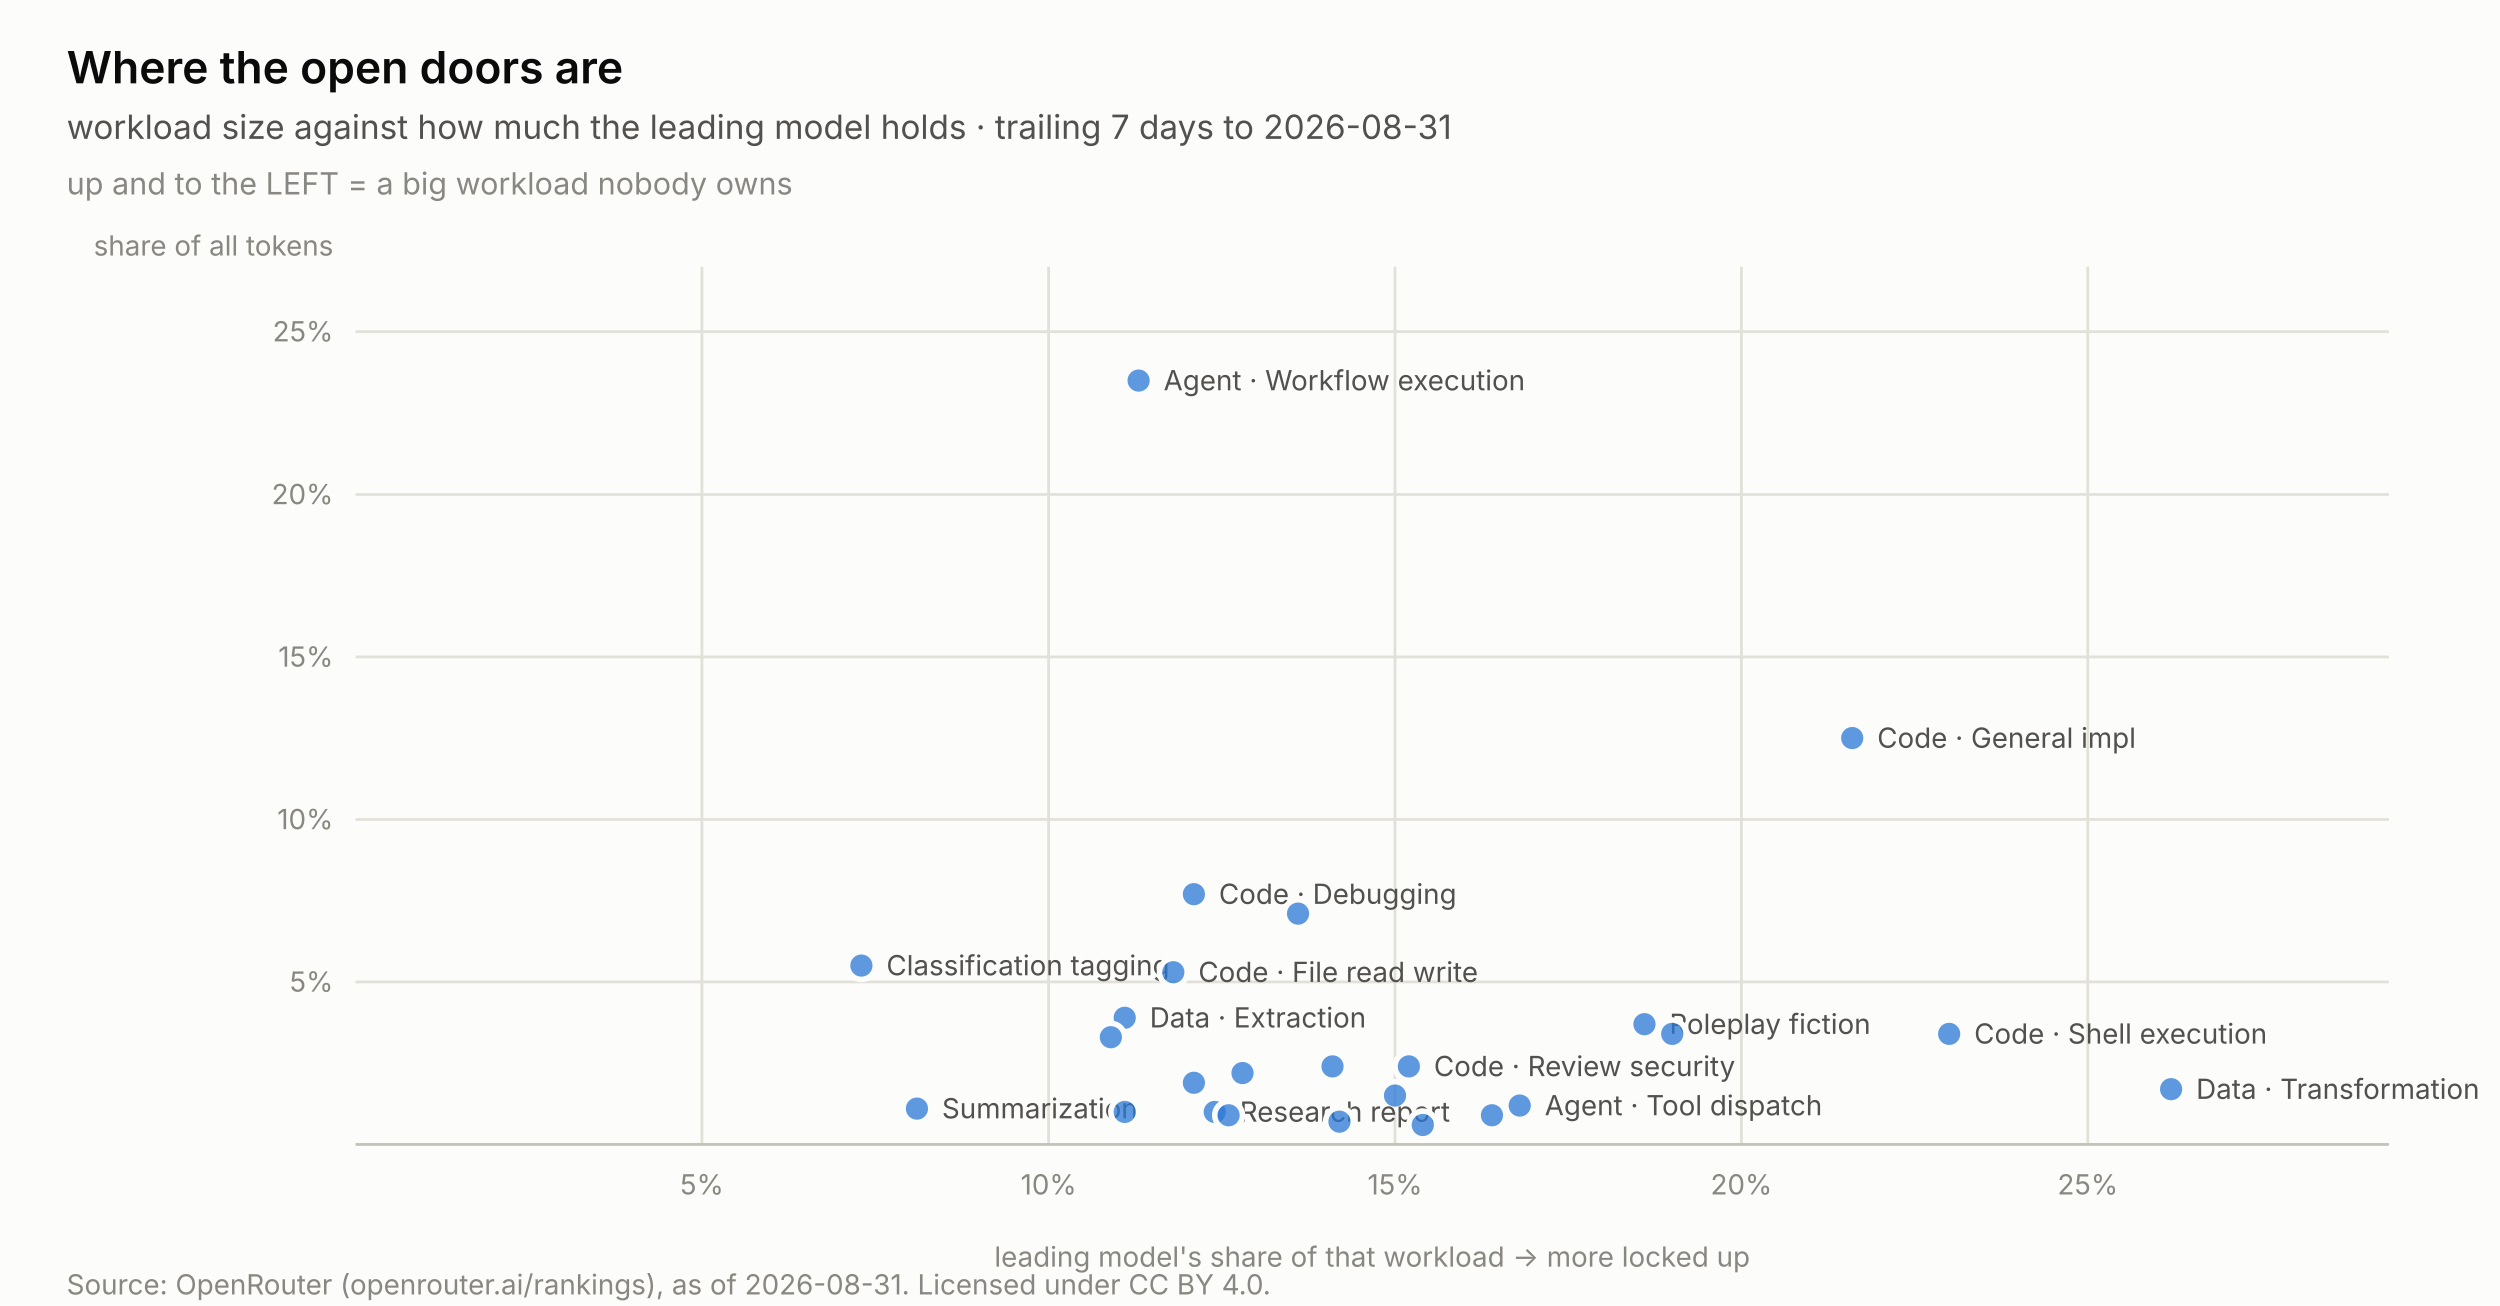
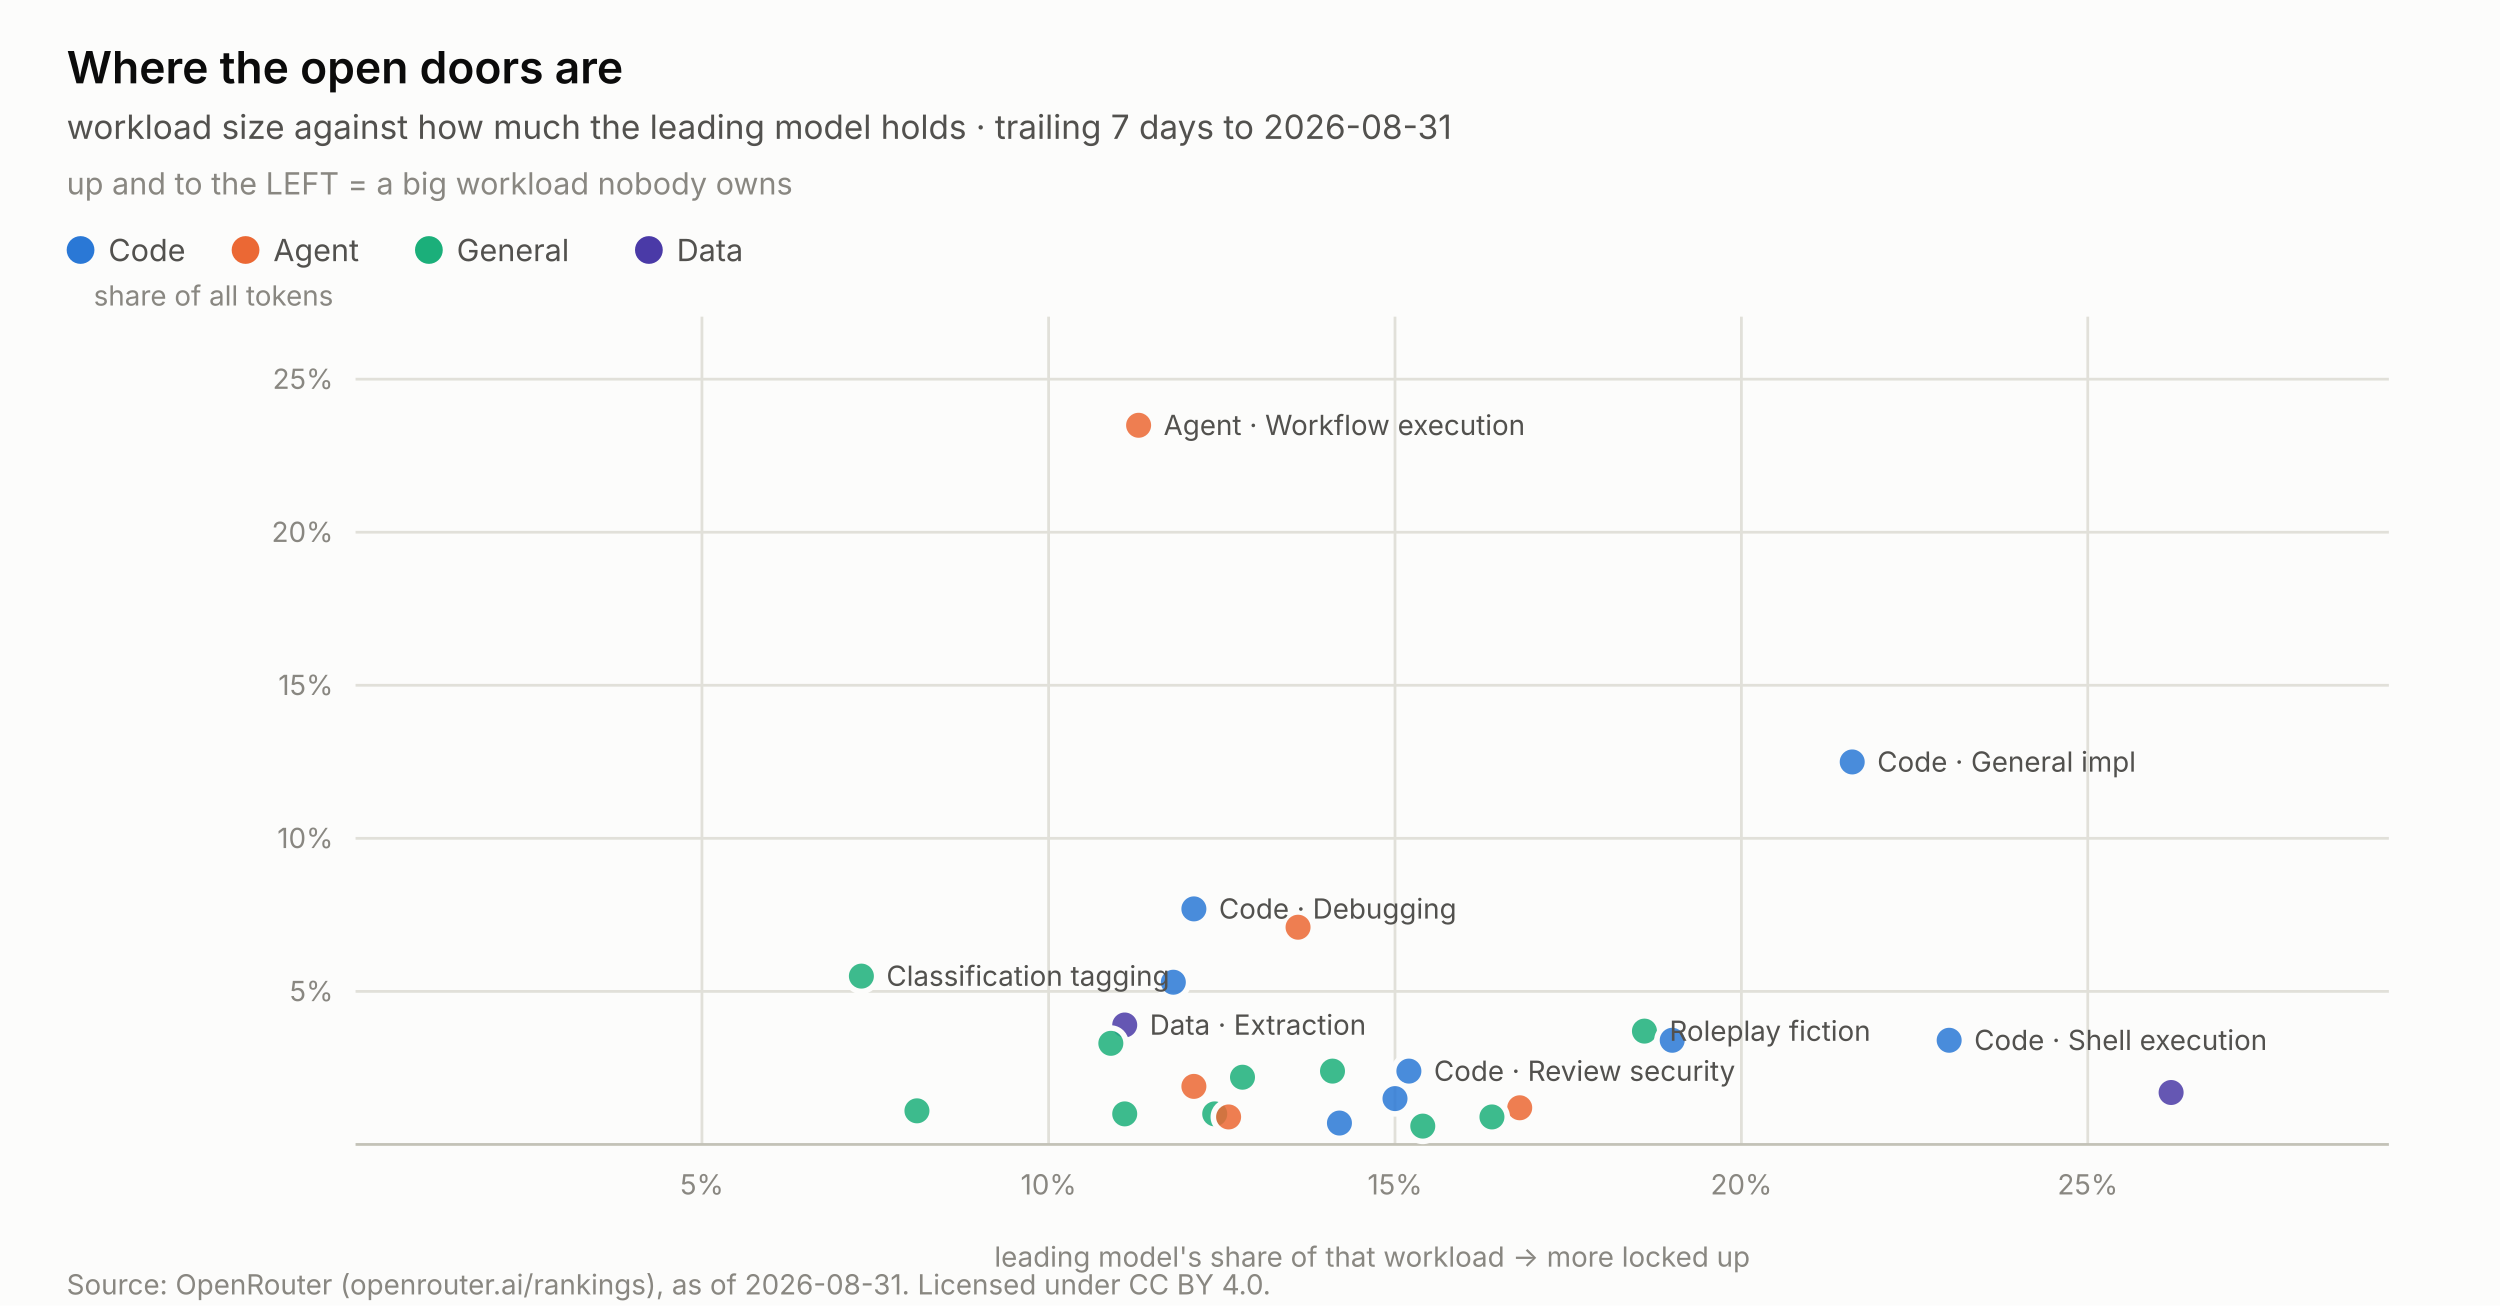
<svg xmlns="http://www.w3.org/2000/svg" width="900.0" height="470.0" viewBox="0 0 900.0 470.0" role="img" aria-label="Where the open doors are">
  <rect width="900.0" height="470.0" fill="#fcfcfb" />
  <text x="24.0" y="30.0" font-family="system-ui, -apple-system, &quot;Segoe UI&quot;, sans-serif" font-size="16" fill="#0b0b0b" text-anchor="start" font-weight="600" style="">Where the open doors are</text>
  <text x="24.0" y="50.0" font-family="system-ui, -apple-system, &quot;Segoe UI&quot;, sans-serif" font-size="12" fill="#52514e" text-anchor="start" font-weight="normal" style="">workload size against how much the leading model holds · trailing 7 days to 2026-08-31</text>
  <text x="24.0" y="70.0" font-family="system-ui, -apple-system, &quot;Segoe UI&quot;, sans-serif" font-size="11" fill="#898781" text-anchor="start" font-weight="normal" style="">up and to the LEFT = a big workload nobody owns</text>
-   <line x1="252.7" y1="96.0" x2="252.7" y2="412.0" stroke="#e1e0d9" stroke-width="1" />
+   <circle cx="29.0" cy="90" r="5" fill="#2a78d6" />
+   <text x="39.0" y="94.0" font-family="system-ui, -apple-system, &quot;Segoe UI&quot;, sans-serif" font-size="11" fill="#52514e" text-anchor="start" font-weight="normal" style="">Code</text>
+   <circle cx="88.4" cy="90" r="5" fill="#eb6834" />
+   <text x="98.4" y="94.0" font-family="system-ui, -apple-system, &quot;Segoe UI&quot;, sans-serif" font-size="11" fill="#52514e" text-anchor="start" font-weight="normal" style="">Agent</text>
+   <circle cx="154.4" cy="90" r="5" fill="#1baf7a" />
+   <text x="164.4" y="94.0" font-family="system-ui, -apple-system, &quot;Segoe UI&quot;, sans-serif" font-size="11" fill="#52514e" text-anchor="start" font-weight="normal" style="">General</text>
+   <circle cx="233.6" cy="90" r="5" fill="#4a3aa7" />
+   <text x="243.6" y="94.0" font-family="system-ui, -apple-system, &quot;Segoe UI&quot;, sans-serif" font-size="11" fill="#52514e" text-anchor="start" font-weight="normal" style="">Data</text>
+   <line x1="252.7" y1="114.0" x2="252.7" y2="412.0" stroke="#e1e0d9" stroke-width="1" />
  <text x="252.7" y="430.0" font-family="system-ui, -apple-system, &quot;Segoe UI&quot;, sans-serif" font-size="10" fill="#898781" text-anchor="middle" font-weight="normal" style="font-variant-numeric: tabular-nums;">5%</text>
-   <line x1="377.5" y1="96.0" x2="377.5" y2="412.0" stroke="#e1e0d9" stroke-width="1" />
+   <line x1="377.5" y1="114.0" x2="377.5" y2="412.0" stroke="#e1e0d9" stroke-width="1" />
  <text x="377.5" y="430.0" font-family="system-ui, -apple-system, &quot;Segoe UI&quot;, sans-serif" font-size="10" fill="#898781" text-anchor="middle" font-weight="normal" style="font-variant-numeric: tabular-nums;">10%</text>
-   <line x1="502.2" y1="96.0" x2="502.2" y2="412.0" stroke="#e1e0d9" stroke-width="1" />
+   <line x1="502.2" y1="114.0" x2="502.2" y2="412.0" stroke="#e1e0d9" stroke-width="1" />
  <text x="502.2" y="430.0" font-family="system-ui, -apple-system, &quot;Segoe UI&quot;, sans-serif" font-size="10" fill="#898781" text-anchor="middle" font-weight="normal" style="font-variant-numeric: tabular-nums;">15%</text>
-   <line x1="626.9" y1="96.0" x2="626.9" y2="412.0" stroke="#e1e0d9" stroke-width="1" />
+   <line x1="626.9" y1="114.0" x2="626.9" y2="412.0" stroke="#e1e0d9" stroke-width="1" />
  <text x="626.9" y="430.0" font-family="system-ui, -apple-system, &quot;Segoe UI&quot;, sans-serif" font-size="10" fill="#898781" text-anchor="middle" font-weight="normal" style="font-variant-numeric: tabular-nums;">20%</text>
-   <line x1="751.6" y1="96.0" x2="751.6" y2="412.0" stroke="#e1e0d9" stroke-width="1" />
+   <line x1="751.6" y1="114.0" x2="751.6" y2="412.0" stroke="#e1e0d9" stroke-width="1" />
  <text x="751.6" y="430.0" font-family="system-ui, -apple-system, &quot;Segoe UI&quot;, sans-serif" font-size="10" fill="#898781" text-anchor="middle" font-weight="normal" style="font-variant-numeric: tabular-nums;">25%</text>
-   <line x1="128.0" y1="353.5" x2="860.0" y2="353.5" stroke="#e1e0d9" stroke-width="1" />
-   <text x="120.0" y="357.0" font-family="system-ui, -apple-system, &quot;Segoe UI&quot;, sans-serif" font-size="10" fill="#898781" text-anchor="end" font-weight="normal" style="font-variant-numeric: tabular-nums;">5%</text>
-   <line x1="128.0" y1="295.0" x2="860.0" y2="295.0" stroke="#e1e0d9" stroke-width="1" />
-   <text x="120.0" y="298.5" font-family="system-ui, -apple-system, &quot;Segoe UI&quot;, sans-serif" font-size="10" fill="#898781" text-anchor="end" font-weight="normal" style="font-variant-numeric: tabular-nums;">10%</text>
-   <line x1="128.0" y1="236.5" x2="860.0" y2="236.5" stroke="#e1e0d9" stroke-width="1" />
-   <text x="120.0" y="240.0" font-family="system-ui, -apple-system, &quot;Segoe UI&quot;, sans-serif" font-size="10" fill="#898781" text-anchor="end" font-weight="normal" style="font-variant-numeric: tabular-nums;">15%</text>
-   <line x1="128.0" y1="178.0" x2="860.0" y2="178.0" stroke="#e1e0d9" stroke-width="1" />
-   <text x="120.0" y="181.5" font-family="system-ui, -apple-system, &quot;Segoe UI&quot;, sans-serif" font-size="10" fill="#898781" text-anchor="end" font-weight="normal" style="font-variant-numeric: tabular-nums;">20%</text>
-   <line x1="128.0" y1="119.4" x2="860.0" y2="119.4" stroke="#e1e0d9" stroke-width="1" />
-   <text x="120.0" y="122.9" font-family="system-ui, -apple-system, &quot;Segoe UI&quot;, sans-serif" font-size="10" fill="#898781" text-anchor="end" font-weight="normal" style="font-variant-numeric: tabular-nums;">25%</text>
-   <text x="120.0" y="92.0" font-family="system-ui, -apple-system, &quot;Segoe UI&quot;, sans-serif" font-size="10" fill="#898781" text-anchor="end" font-weight="normal" style="">share of all tokens</text>
+   <line x1="128.0" y1="356.9" x2="860.0" y2="356.9" stroke="#e1e0d9" stroke-width="1" />
+   <text x="120.0" y="360.4" font-family="system-ui, -apple-system, &quot;Segoe UI&quot;, sans-serif" font-size="10" fill="#898781" text-anchor="end" font-weight="normal" style="font-variant-numeric: tabular-nums;">5%</text>
+   <line x1="128.0" y1="301.8" x2="860.0" y2="301.8" stroke="#e1e0d9" stroke-width="1" />
+   <text x="120.0" y="305.3" font-family="system-ui, -apple-system, &quot;Segoe UI&quot;, sans-serif" font-size="10" fill="#898781" text-anchor="end" font-weight="normal" style="font-variant-numeric: tabular-nums;">10%</text>
+   <line x1="128.0" y1="246.7" x2="860.0" y2="246.7" stroke="#e1e0d9" stroke-width="1" />
+   <text x="120.0" y="250.2" font-family="system-ui, -apple-system, &quot;Segoe UI&quot;, sans-serif" font-size="10" fill="#898781" text-anchor="end" font-weight="normal" style="font-variant-numeric: tabular-nums;">15%</text>
+   <line x1="128.0" y1="191.6" x2="860.0" y2="191.6" stroke="#e1e0d9" stroke-width="1" />
+   <text x="120.0" y="195.1" font-family="system-ui, -apple-system, &quot;Segoe UI&quot;, sans-serif" font-size="10" fill="#898781" text-anchor="end" font-weight="normal" style="font-variant-numeric: tabular-nums;">20%</text>
+   <line x1="128.0" y1="136.5" x2="860.0" y2="136.5" stroke="#e1e0d9" stroke-width="1" />
+   <text x="120.0" y="140.0" font-family="system-ui, -apple-system, &quot;Segoe UI&quot;, sans-serif" font-size="10" fill="#898781" text-anchor="end" font-weight="normal" style="font-variant-numeric: tabular-nums;">25%</text>
+   <text x="120.0" y="110.0" font-family="system-ui, -apple-system, &quot;Segoe UI&quot;, sans-serif" font-size="10" fill="#898781" text-anchor="end" font-weight="normal" style="">share of all tokens</text>
  <text x="494.0" y="456.0" font-family="system-ui, -apple-system, &quot;Segoe UI&quot;, sans-serif" font-size="10" fill="#898781" text-anchor="middle" font-weight="normal" style="">leading model's share of that workload →  more locked up</text>
  <line x1="128.0" y1="412.0" x2="860.0" y2="412.0" stroke="#c3c2b7" stroke-width="1" />
-   <circle cx="409.9" cy="137.0" r="5" fill="#2a78d6" fill-opacity="0.75" stroke="#fcfcfb" stroke-width="2" />
-   <text x="418.9" y="140.5" font-family="system-ui, -apple-system, &quot;Segoe UI&quot;, sans-serif" font-size="10" fill="#52514e" text-anchor="start" font-weight="normal" style="">Agent · Workflow execution</text>
-   <circle cx="666.8" cy="265.7" r="5" fill="#2a78d6" fill-opacity="0.75" stroke="#fcfcfb" stroke-width="2" />
-   <text x="675.8" y="269.2" font-family="system-ui, -apple-system, &quot;Segoe UI&quot;, sans-serif" font-size="10" fill="#52514e" text-anchor="start" font-weight="normal" style="">Code · General impl</text>
-   <circle cx="429.8" cy="321.9" r="5" fill="#2a78d6" fill-opacity="0.75" stroke="#fcfcfb" stroke-width="2" />
-   <text x="438.8" y="325.4" font-family="system-ui, -apple-system, &quot;Segoe UI&quot;, sans-serif" font-size="10" fill="#52514e" text-anchor="start" font-weight="normal" style="">Code · Debugging</text>
-   <circle cx="467.3" cy="328.9" r="5" fill="#2a78d6" fill-opacity="0.75" stroke="#fcfcfb" stroke-width="2" />
-   <circle cx="310.1" cy="347.6" r="5" fill="#2a78d6" fill-opacity="0.75" stroke="#fcfcfb" stroke-width="2" />
-   <text x="319.1" y="351.1" font-family="system-ui, -apple-system, &quot;Segoe UI&quot;, sans-serif" font-size="10" fill="#52514e" text-anchor="start" font-weight="normal" style="">Classification tagging</text>
-   <circle cx="422.4" cy="350.0" r="5" fill="#2a78d6" fill-opacity="0.75" stroke="#fcfcfb" stroke-width="2" />
-   <text x="431.4" y="353.5" font-family="system-ui, -apple-system, &quot;Segoe UI&quot;, sans-serif" font-size="10" fill="#52514e" text-anchor="start" font-weight="normal" style="">Code · File read write</text>
-   <circle cx="404.9" cy="366.4" r="5" fill="#2a78d6" fill-opacity="0.75" stroke="#fcfcfb" stroke-width="2" />
-   <text x="413.9" y="369.9" font-family="system-ui, -apple-system, &quot;Segoe UI&quot;, sans-serif" font-size="10" fill="#52514e" text-anchor="start" font-weight="normal" style="">Data · Extraction</text>
-   <circle cx="592.0" cy="368.7" r="5" fill="#2a78d6" fill-opacity="0.75" stroke="#fcfcfb" stroke-width="2" />
-   <text x="601.0" y="372.2" font-family="system-ui, -apple-system, &quot;Segoe UI&quot;, sans-serif" font-size="10" fill="#52514e" text-anchor="start" font-weight="normal" style="">Roleplay fiction</text>
-   <circle cx="602.0" cy="372.2" r="5" fill="#2a78d6" fill-opacity="0.75" stroke="#fcfcfb" stroke-width="2" />
-   <circle cx="701.7" cy="372.2" r="5" fill="#2a78d6" fill-opacity="0.75" stroke="#fcfcfb" stroke-width="2" />
-   <text x="710.7" y="375.7" font-family="system-ui, -apple-system, &quot;Segoe UI&quot;, sans-serif" font-size="10" fill="#52514e" text-anchor="start" font-weight="normal" style="">Code · Shell execution</text>
-   <circle cx="399.9" cy="373.4" r="5" fill="#2a78d6" fill-opacity="0.75" stroke="#fcfcfb" stroke-width="2" />
-   <circle cx="507.2" cy="383.9" r="5" fill="#2a78d6" fill-opacity="0.75" stroke="#fcfcfb" stroke-width="2" />
-   <text x="516.2" y="387.4" font-family="system-ui, -apple-system, &quot;Segoe UI&quot;, sans-serif" font-size="10" fill="#52514e" text-anchor="start" font-weight="normal" style="">Code · Review security</text>
-   <circle cx="479.7" cy="383.9" r="5" fill="#2a78d6" fill-opacity="0.75" stroke="#fcfcfb" stroke-width="2" />
-   <circle cx="447.3" cy="386.3" r="5" fill="#2a78d6" fill-opacity="0.75" stroke="#fcfcfb" stroke-width="2" />
-   <circle cx="429.8" cy="389.8" r="5" fill="#2a78d6" fill-opacity="0.75" stroke="#fcfcfb" stroke-width="2" />
-   <circle cx="781.6" cy="392.1" r="5" fill="#2a78d6" fill-opacity="0.75" stroke="#fcfcfb" stroke-width="2" />
-   <text x="790.6" y="395.6" font-family="system-ui, -apple-system, &quot;Segoe UI&quot;, sans-serif" font-size="10" fill="#52514e" text-anchor="start" font-weight="normal" style="">Data · Transformation</text>
-   <circle cx="502.2" cy="394.4" r="5" fill="#2a78d6" fill-opacity="0.75" stroke="#fcfcfb" stroke-width="2" />
-   <circle cx="547.1" cy="398.0" r="5" fill="#2a78d6" fill-opacity="0.75" stroke="#fcfcfb" stroke-width="2" />
-   <text x="556.1" y="401.5" font-family="system-ui, -apple-system, &quot;Segoe UI&quot;, sans-serif" font-size="10" fill="#52514e" text-anchor="start" font-weight="normal" style="">Agent · Tool dispatch</text>
-   <circle cx="330.1" cy="399.1" r="5" fill="#2a78d6" fill-opacity="0.75" stroke="#fcfcfb" stroke-width="2" />
-   <text x="339.1" y="402.6" font-family="system-ui, -apple-system, &quot;Segoe UI&quot;, sans-serif" font-size="10" fill="#52514e" text-anchor="start" font-weight="normal" style="">Summarization</text>
-   <circle cx="404.9" cy="400.3" r="5" fill="#2a78d6" fill-opacity="0.75" stroke="#fcfcfb" stroke-width="2" />
-   <circle cx="437.3" cy="400.3" r="5" fill="#2a78d6" fill-opacity="0.75" stroke="#fcfcfb" stroke-width="2" />
-   <text x="446.3" y="403.8" font-family="system-ui, -apple-system, &quot;Segoe UI&quot;, sans-serif" font-size="10" fill="#52514e" text-anchor="start" font-weight="normal" style="">Research report</text>
-   <circle cx="442.3" cy="401.5" r="5" fill="#2a78d6" fill-opacity="0.75" stroke="#fcfcfb" stroke-width="2" />
-   <circle cx="537.1" cy="401.5" r="5" fill="#2a78d6" fill-opacity="0.75" stroke="#fcfcfb" stroke-width="2" />
-   <circle cx="482.2" cy="403.8" r="5" fill="#2a78d6" fill-opacity="0.75" stroke="#fcfcfb" stroke-width="2" />
-   <circle cx="512.2" cy="405.0" r="5" fill="#2a78d6" fill-opacity="0.75" stroke="#fcfcfb" stroke-width="2" />
+   <circle cx="409.9" cy="153.1" r="5.5" fill="#eb6834" fill-opacity="0.85" stroke="#fcfcfb" stroke-width="2" />
+   <circle cx="666.8" cy="274.3" r="5.5" fill="#2a78d6" fill-opacity="0.85" stroke="#fcfcfb" stroke-width="2" />
+   <circle cx="429.8" cy="327.2" r="5.5" fill="#2a78d6" fill-opacity="0.85" stroke="#fcfcfb" stroke-width="2" />
+   <circle cx="467.3" cy="333.8" r="5.5" fill="#eb6834" fill-opacity="0.85" stroke="#fcfcfb" stroke-width="2" />
+   <circle cx="310.1" cy="351.4" r="5.5" fill="#1baf7a" fill-opacity="0.85" stroke="#fcfcfb" stroke-width="2" />
+   <circle cx="422.4" cy="353.6" r="5.5" fill="#2a78d6" fill-opacity="0.85" stroke="#fcfcfb" stroke-width="2" />
+   <circle cx="404.9" cy="369.0" r="5.5" fill="#4a3aa7" fill-opacity="0.85" stroke="#fcfcfb" stroke-width="2" />
+   <circle cx="592.0" cy="371.2" r="5.5" fill="#1baf7a" fill-opacity="0.85" stroke="#fcfcfb" stroke-width="2" />
+   <circle cx="602.0" cy="374.5" r="5.5" fill="#2a78d6" fill-opacity="0.85" stroke="#fcfcfb" stroke-width="2" />
+   <circle cx="701.7" cy="374.5" r="5.5" fill="#2a78d6" fill-opacity="0.85" stroke="#fcfcfb" stroke-width="2" />
+   <circle cx="399.9" cy="375.6" r="5.5" fill="#1baf7a" fill-opacity="0.85" stroke="#fcfcfb" stroke-width="2" />
+   <circle cx="507.2" cy="385.6" r="5.5" fill="#2a78d6" fill-opacity="0.85" stroke="#fcfcfb" stroke-width="2" />
+   <circle cx="479.7" cy="385.6" r="5.5" fill="#1baf7a" fill-opacity="0.85" stroke="#fcfcfb" stroke-width="2" />
+   <circle cx="447.3" cy="387.8" r="5.5" fill="#1baf7a" fill-opacity="0.85" stroke="#fcfcfb" stroke-width="2" />
+   <circle cx="429.8" cy="391.1" r="5.5" fill="#eb6834" fill-opacity="0.85" stroke="#fcfcfb" stroke-width="2" />
+   <circle cx="781.6" cy="393.3" r="5.5" fill="#4a3aa7" fill-opacity="0.85" stroke="#fcfcfb" stroke-width="2" />
+   <circle cx="502.2" cy="395.5" r="5.5" fill="#2a78d6" fill-opacity="0.85" stroke="#fcfcfb" stroke-width="2" />
+   <circle cx="547.1" cy="398.8" r="5.5" fill="#eb6834" fill-opacity="0.85" stroke="#fcfcfb" stroke-width="2" />
+   <circle cx="330.1" cy="399.9" r="5.5" fill="#1baf7a" fill-opacity="0.85" stroke="#fcfcfb" stroke-width="2" />
+   <circle cx="404.9" cy="401.0" r="5.5" fill="#1baf7a" fill-opacity="0.85" stroke="#fcfcfb" stroke-width="2" />
+   <circle cx="437.3" cy="401.0" r="5.5" fill="#1baf7a" fill-opacity="0.85" stroke="#fcfcfb" stroke-width="2" />
+   <circle cx="442.3" cy="402.1" r="5.5" fill="#eb6834" fill-opacity="0.85" stroke="#fcfcfb" stroke-width="2" />
+   <circle cx="537.1" cy="402.1" r="5.5" fill="#1baf7a" fill-opacity="0.85" stroke="#fcfcfb" stroke-width="2" />
+   <circle cx="482.2" cy="404.3" r="5.5" fill="#2a78d6" fill-opacity="0.85" stroke="#fcfcfb" stroke-width="2" />
+   <circle cx="512.2" cy="405.4" r="5.5" fill="#1baf7a" fill-opacity="0.85" stroke="#fcfcfb" stroke-width="2" />
+   <text x="418.9" y="156.6" font-family="system-ui, -apple-system, &quot;Segoe UI&quot;, sans-serif" font-size="10" fill="#52514e" text-anchor="start" font-weight="normal" style="">Agent · Workflow execution</text>
+   <text x="675.8" y="277.8" font-family="system-ui, -apple-system, &quot;Segoe UI&quot;, sans-serif" font-size="10" fill="#52514e" text-anchor="start" font-weight="normal" style="">Code · General impl</text>
+   <text x="438.8" y="330.7" font-family="system-ui, -apple-system, &quot;Segoe UI&quot;, sans-serif" font-size="10" fill="#52514e" text-anchor="start" font-weight="normal" style="">Code · Debugging</text>
+   <text x="319.1" y="354.9" font-family="system-ui, -apple-system, &quot;Segoe UI&quot;, sans-serif" font-size="10" fill="#52514e" text-anchor="start" font-weight="normal" style="">Classification tagging</text>
+   <text x="413.9" y="372.5" font-family="system-ui, -apple-system, &quot;Segoe UI&quot;, sans-serif" font-size="10" fill="#52514e" text-anchor="start" font-weight="normal" style="">Data · Extraction</text>
+   <text x="601.0" y="374.7" font-family="system-ui, -apple-system, &quot;Segoe UI&quot;, sans-serif" font-size="10" fill="#52514e" text-anchor="start" font-weight="normal" style="">Roleplay fiction</text>
+   <text x="710.7" y="378.0" font-family="system-ui, -apple-system, &quot;Segoe UI&quot;, sans-serif" font-size="10" fill="#52514e" text-anchor="start" font-weight="normal" style="">Code · Shell execution</text>
+   <text x="516.2" y="389.1" font-family="system-ui, -apple-system, &quot;Segoe UI&quot;, sans-serif" font-size="10" fill="#52514e" text-anchor="start" font-weight="normal" style="">Code · Review security</text>
  <text x="24.0" y="466.0" font-family="system-ui, -apple-system, &quot;Segoe UI&quot;, sans-serif" font-size="10" fill="#898781" text-anchor="start" font-weight="normal" style="">Source: OpenRouter (openrouter.ai/rankings), as of 2026-08-31. Licensed under CC BY 4.0.</text>
</svg>
